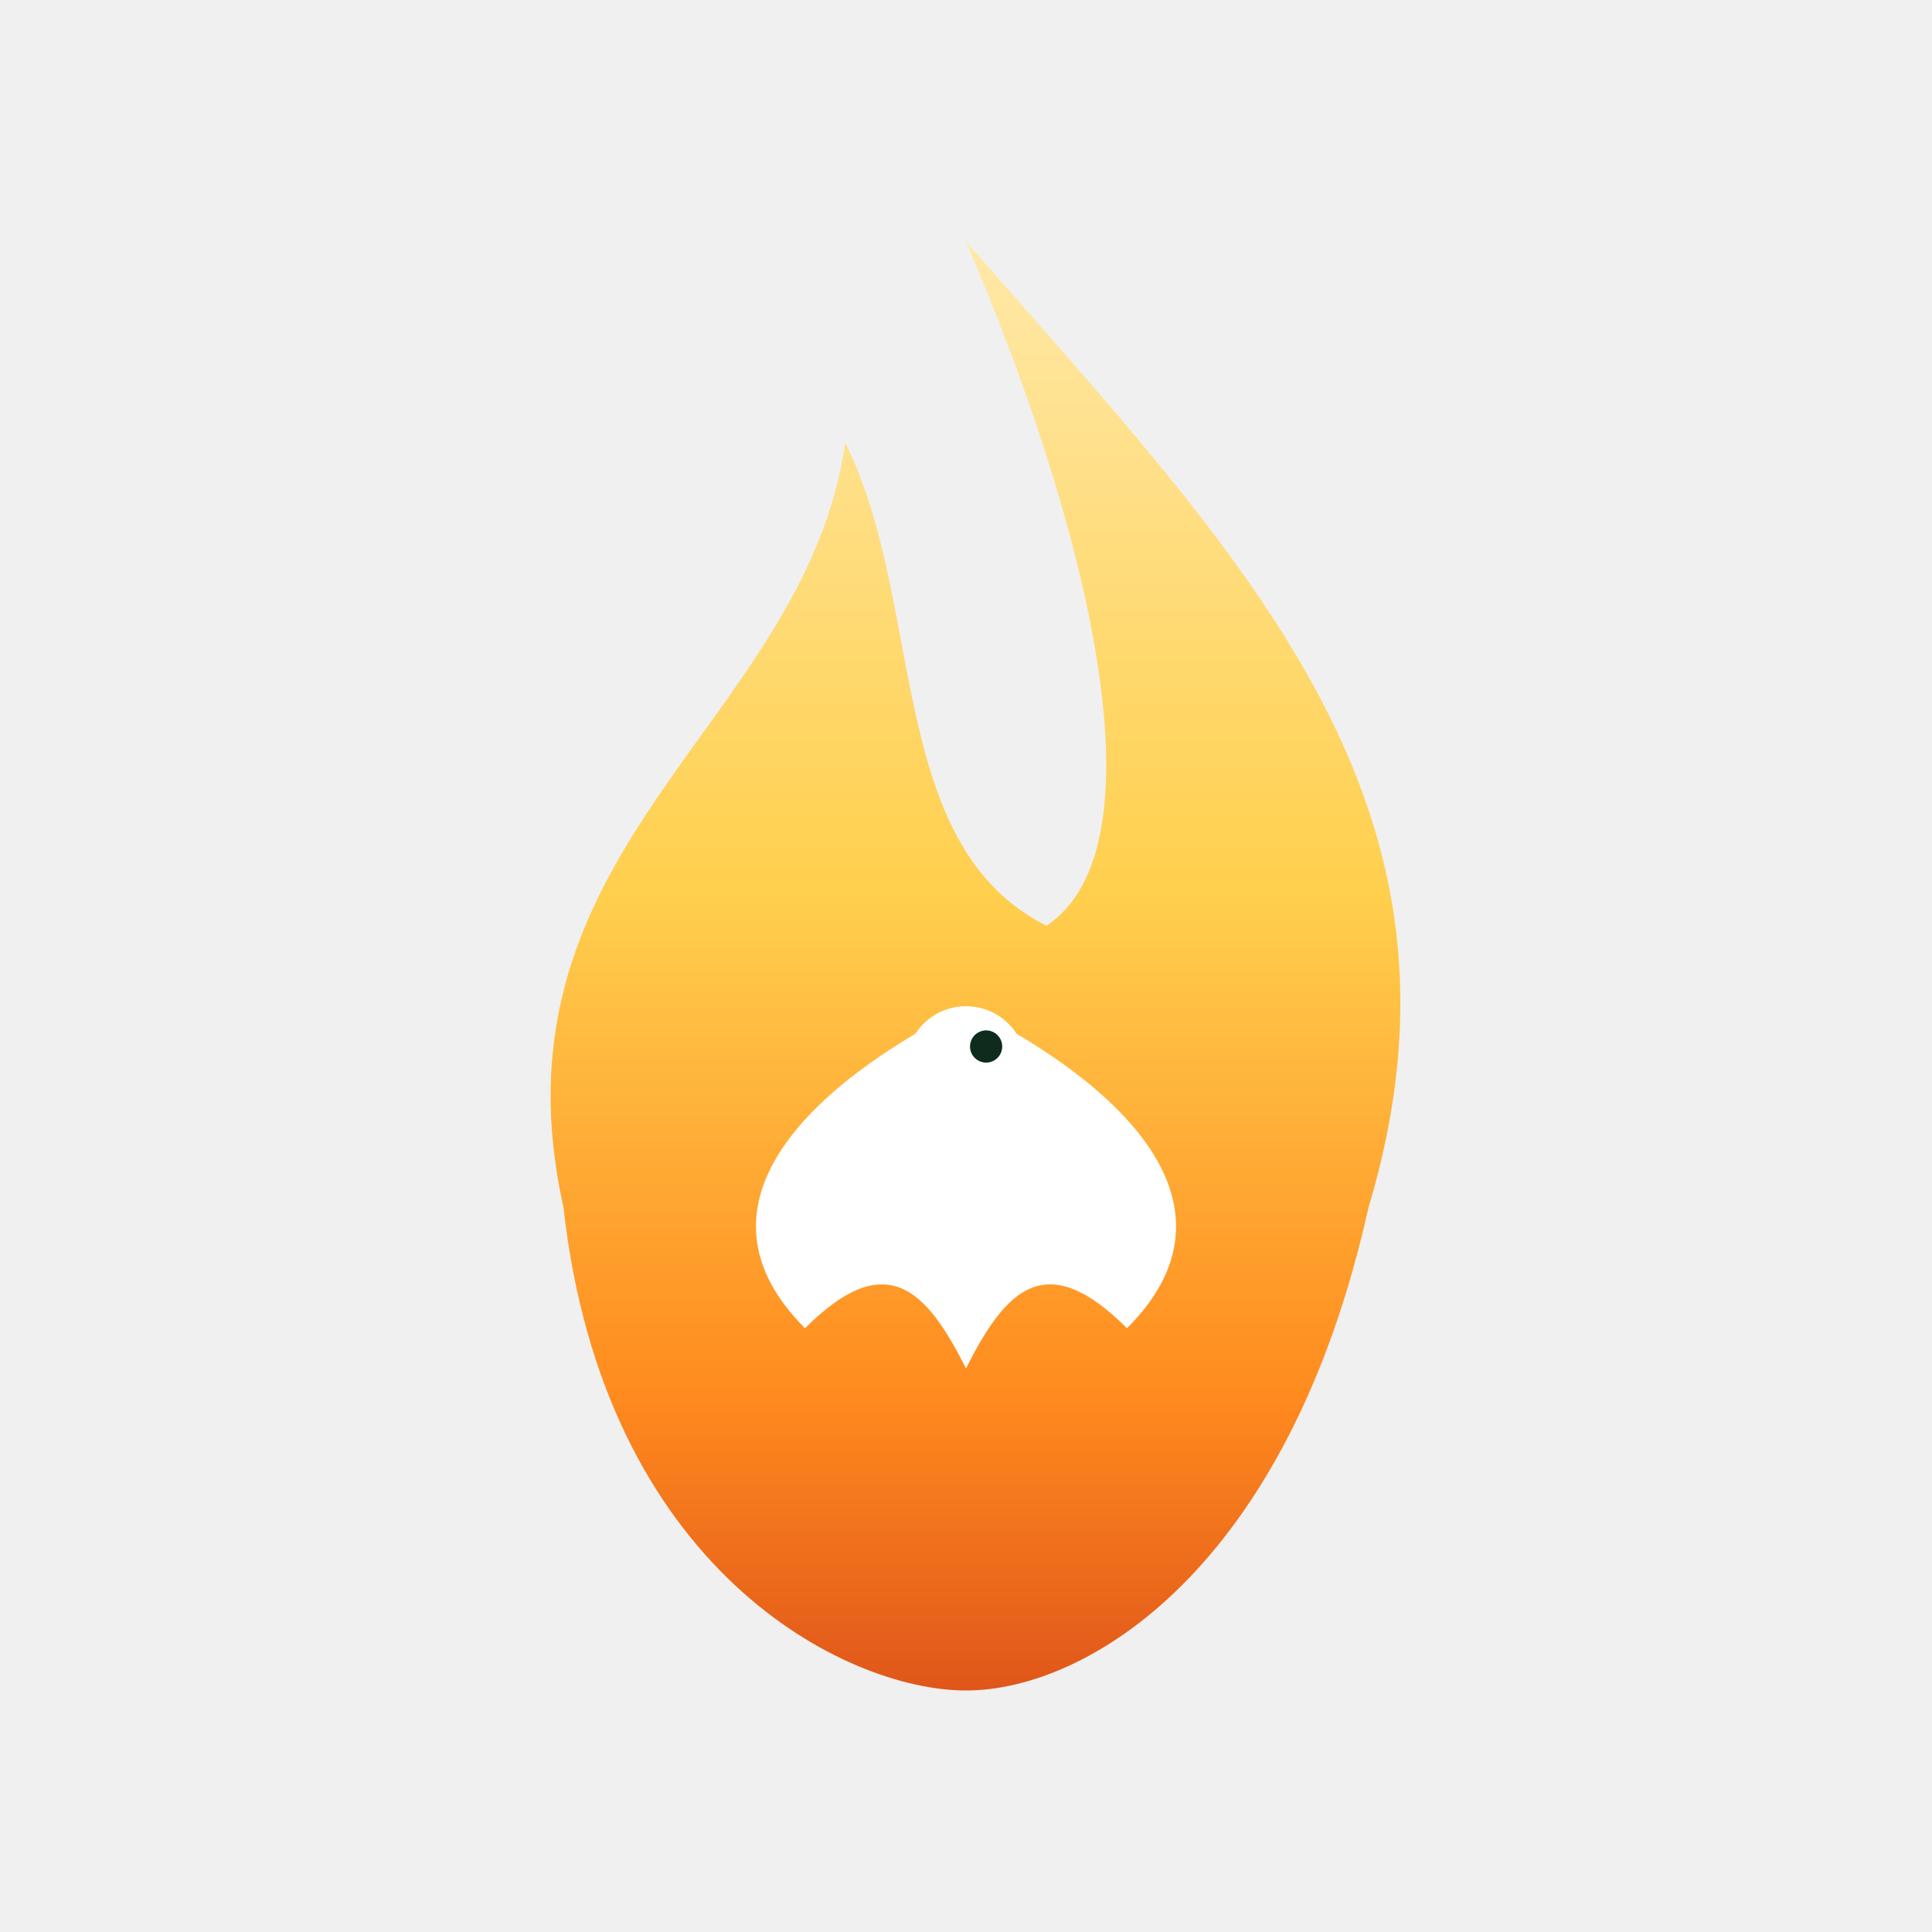
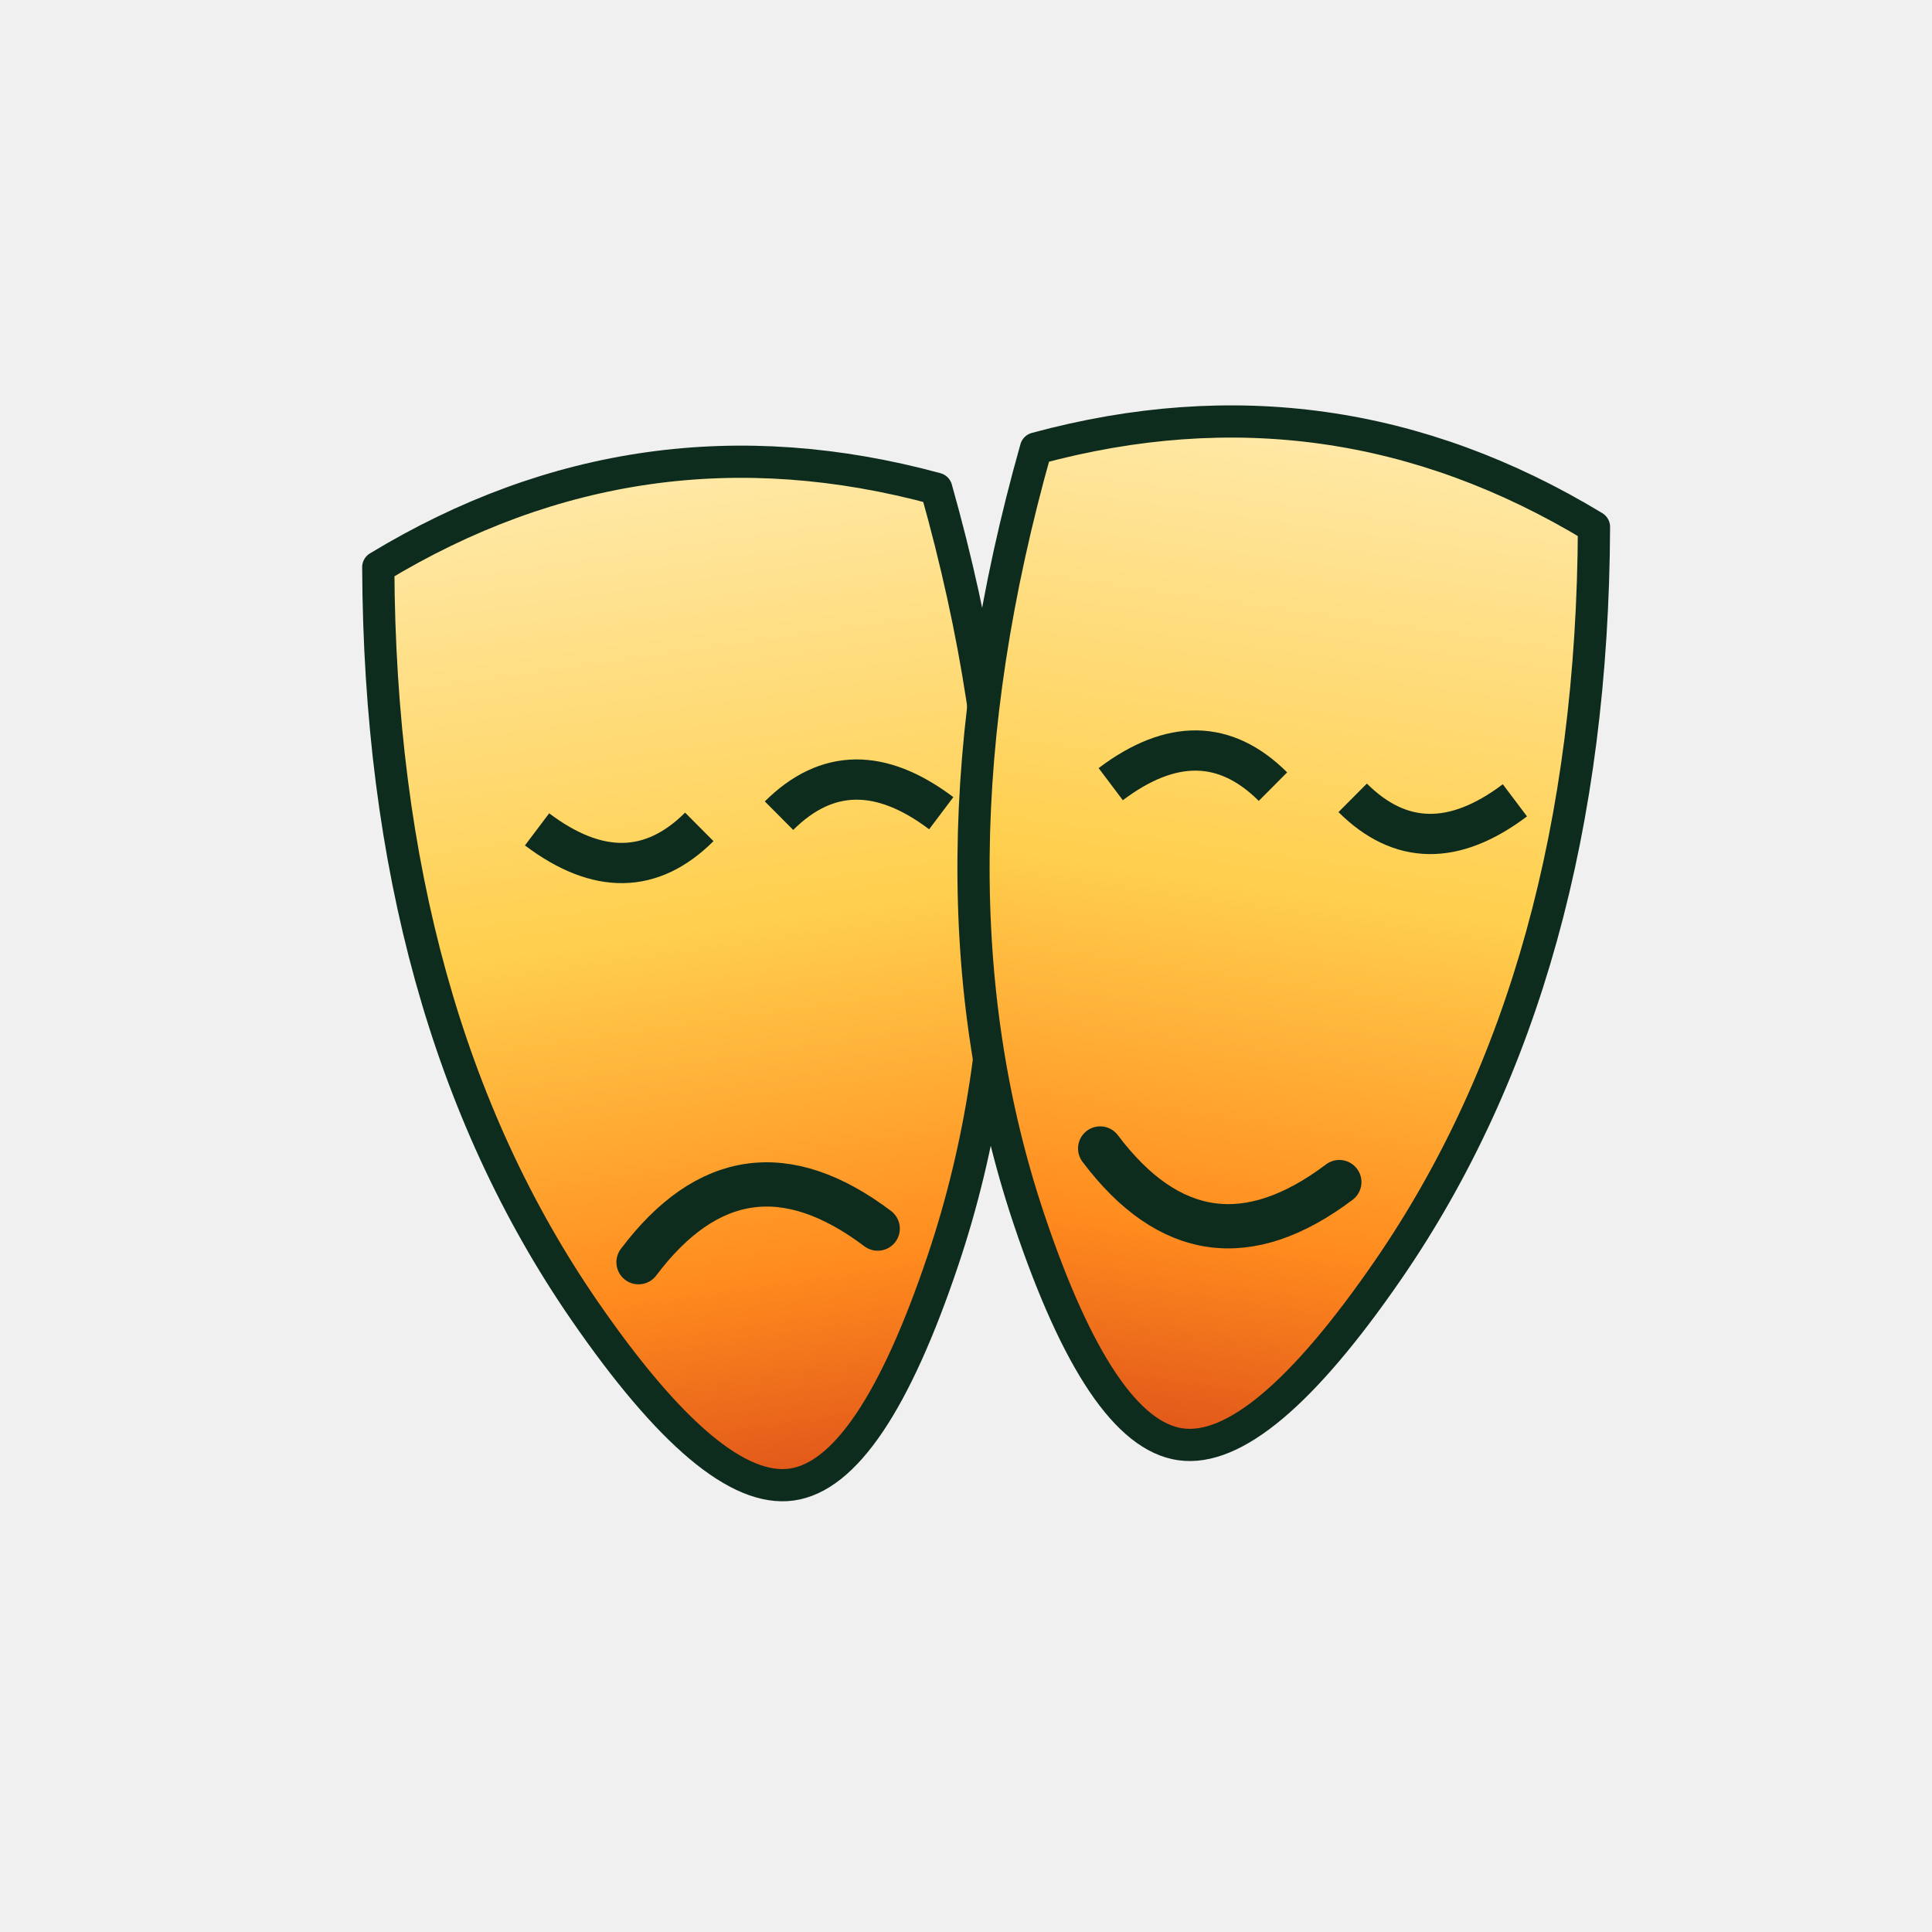
<svg xmlns="http://www.w3.org/2000/svg" viewBox="0 0 96 96" width="96" height="96">
  <defs>
    <linearGradient id="g" x1="0" y1="0" x2="0" y2="1">
      <stop offset="0" stop-color="#ffe9a8" />
      <stop offset=".45" stop-color="#ffcf4d" />
      <stop offset=".8" stop-color="#ff8a1e" />
      <stop offset="1" stop-color="#e0561a" />
    </linearGradient>
  </defs>
-   <path d="M48 12 C62 28 74 40 68 60 C64 78 54 84 48 84 C42 84 30 78 28 60 C24 42 40 36 42 22 C46 30 44 42 52 46 C58 42 54 26 48 12 Z" fill="url(#g)" />
-   <path d="M48 50 C40 54 34 60 40 66 C44 62 46 64 48 68 C50 64 52 62 56 66 C62 60 56 54 48 50 Z" fill="#ffffff" />
-   <circle cx="48" cy="53" r="3" fill="#ffffff" />
-   <circle cx="49" cy="52" r="0.8" fill="#0e2c1d" />
+   <g transform="rotate(-8 36 50)">
+     <path d="M22 26 q14 -6 28 0 q3 22 -5 38 q-5 10 -9 10 q-4 0 -9 -10 q-8 -16 -5 -38 z" fill="url(#g)" stroke="#0e2c1d" stroke-width="1.6" stroke-linejoin="round" />
+     <path d="M28 40 q4 4 8 1" fill="none" stroke="#0e2c1d" stroke-width="2" />
+     <path d="M40 41 q4 -3 8 1" fill="none" stroke="#0e2c1d" stroke-width="2" />
+     <path d="M30 62 q6 -6 12 0" fill="none" stroke="#0e2c1d" stroke-width="2.2" stroke-linecap="round" />
+   </g>
+   <g transform="rotate(8 62 48)">
+     <path d="M48 24 q14 -6 28 0 q3 22 -5 38 q-5 10 -9 10 q-4 0 -9 -10 q-8 -16 -5 -38 z" fill="url(#g)" stroke="#0e2c1d" stroke-width="1.6" stroke-linejoin="round" />
+     <path d="M54 40 q4 -4 8 -1" fill="none" stroke="#0e2c1d" stroke-width="2" />
+     <path d="M66 39 q4 3 8 -1" fill="none" stroke="#0e2c1d" stroke-width="2" />
+     <path d="M56 58 q6 6 12 0" fill="none" stroke="#0e2c1d" stroke-width="2.2" stroke-linecap="round" />
+   </g>
</svg>
